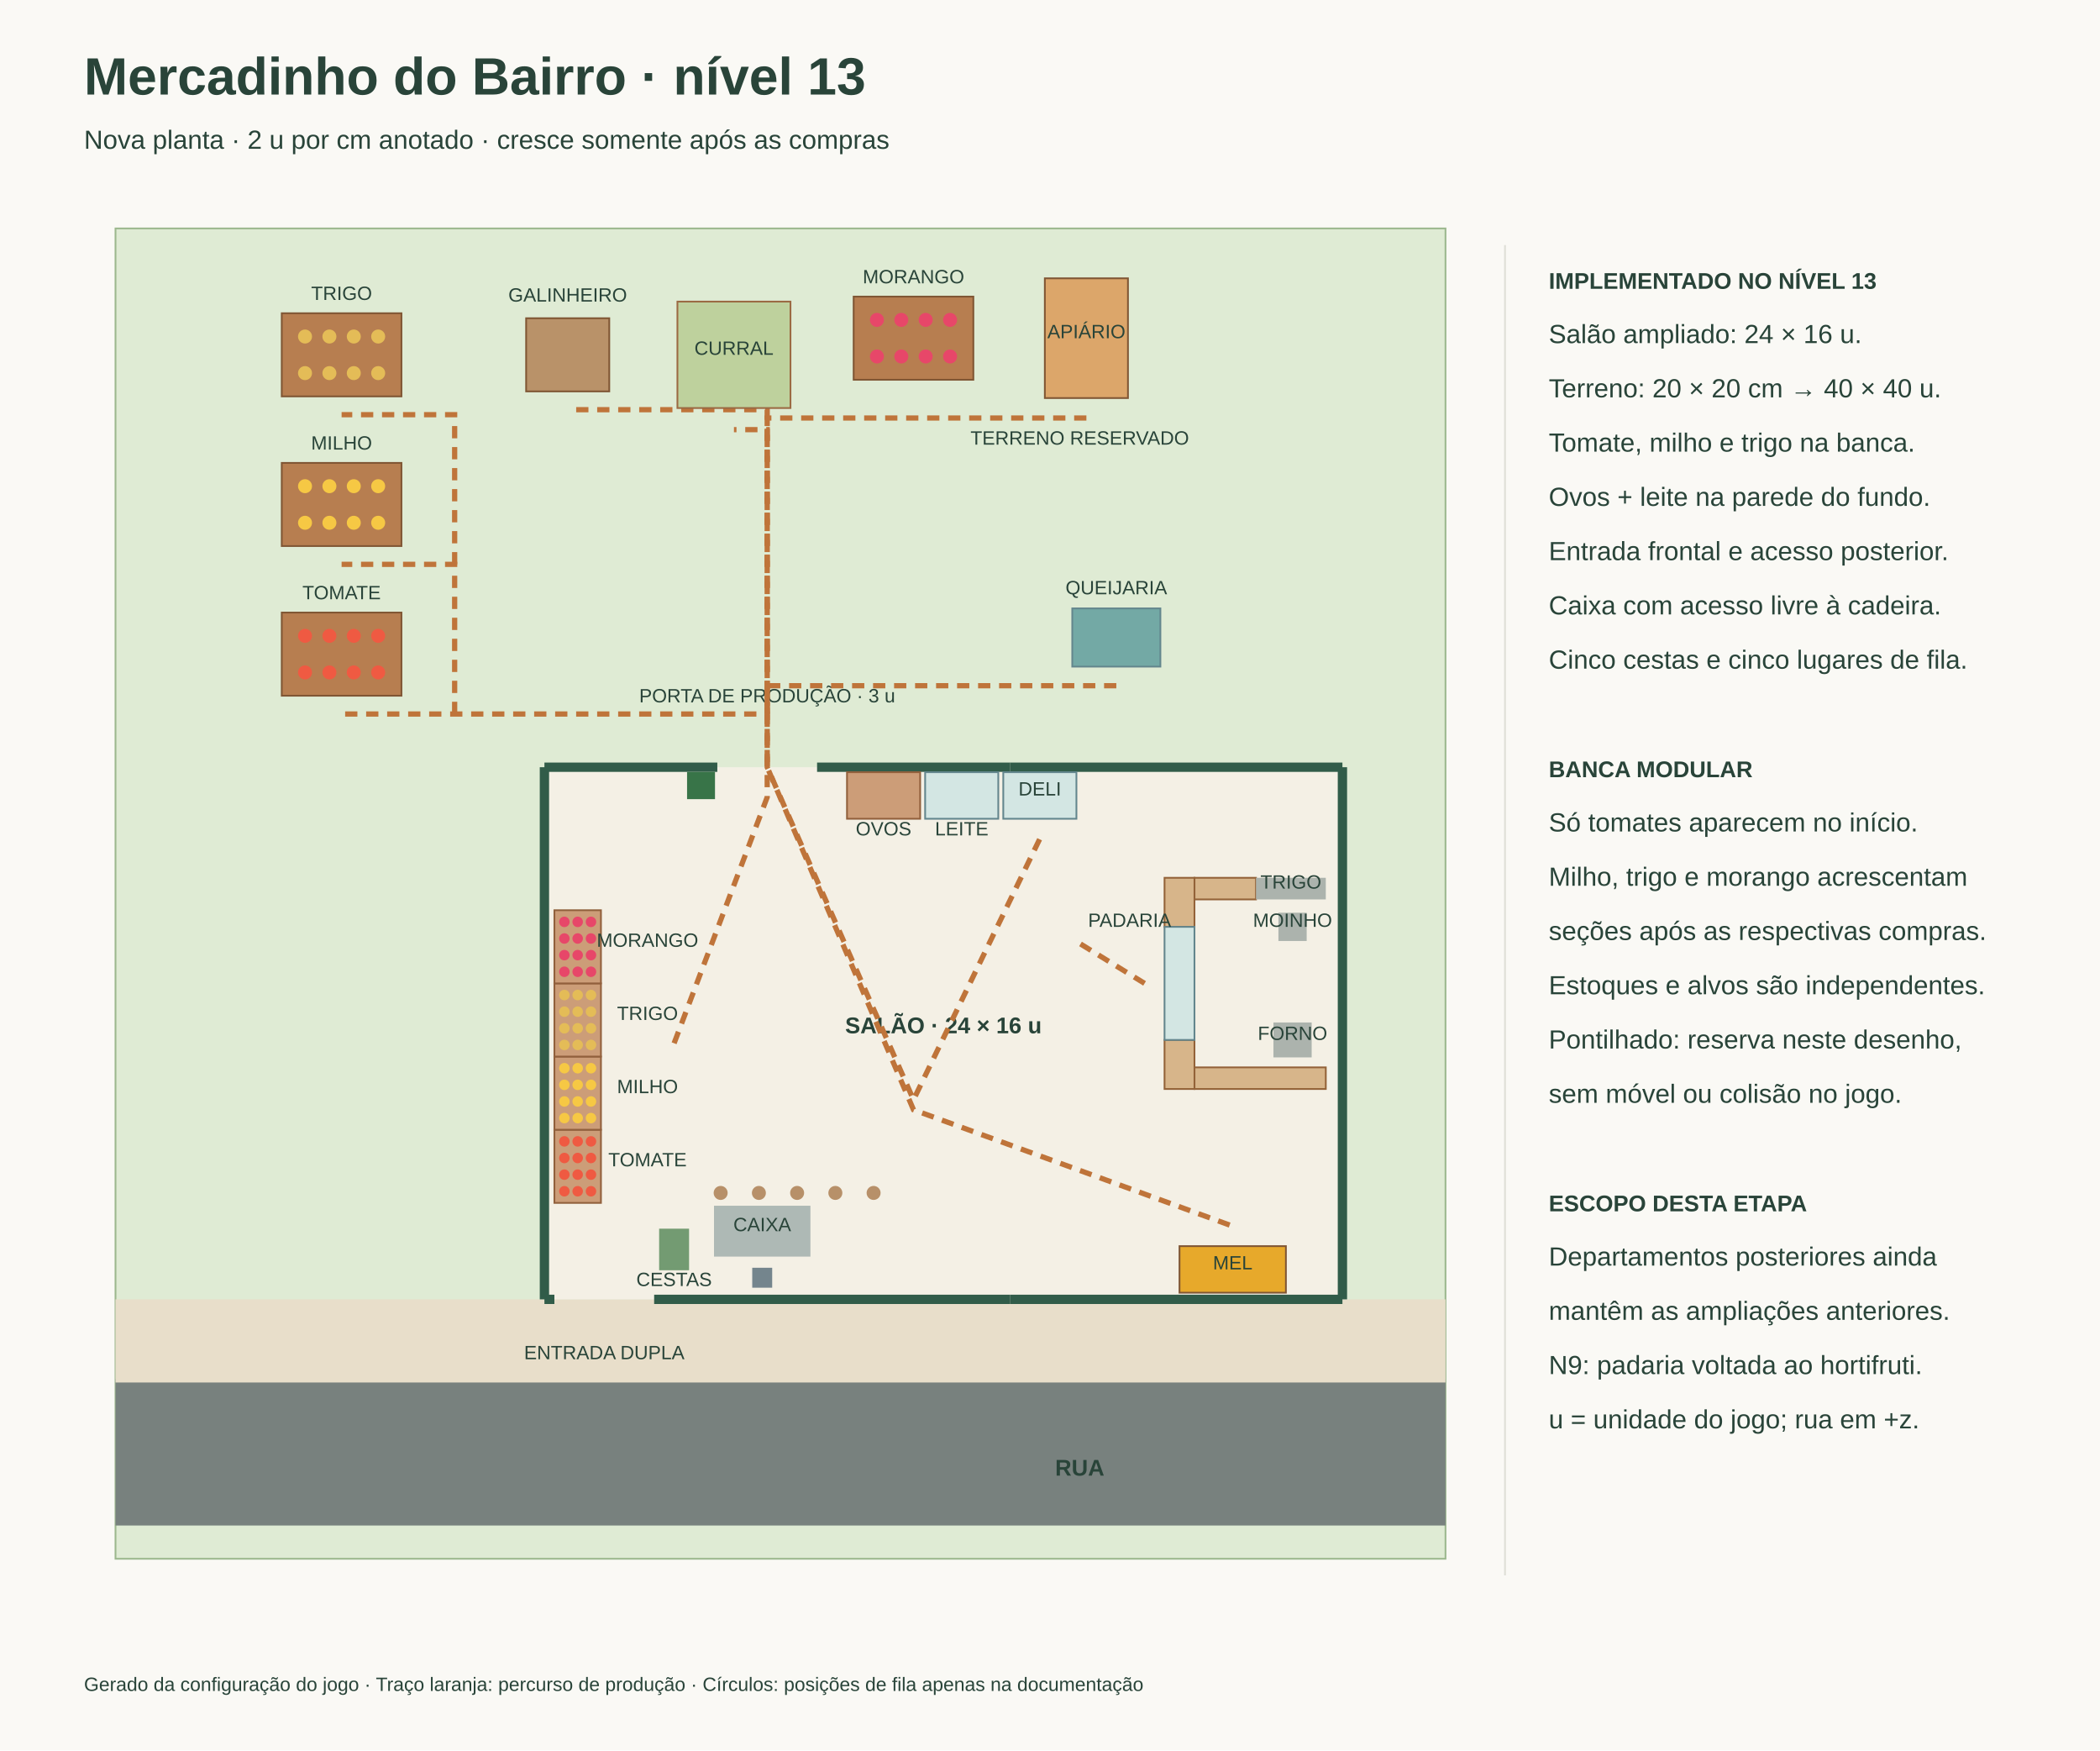
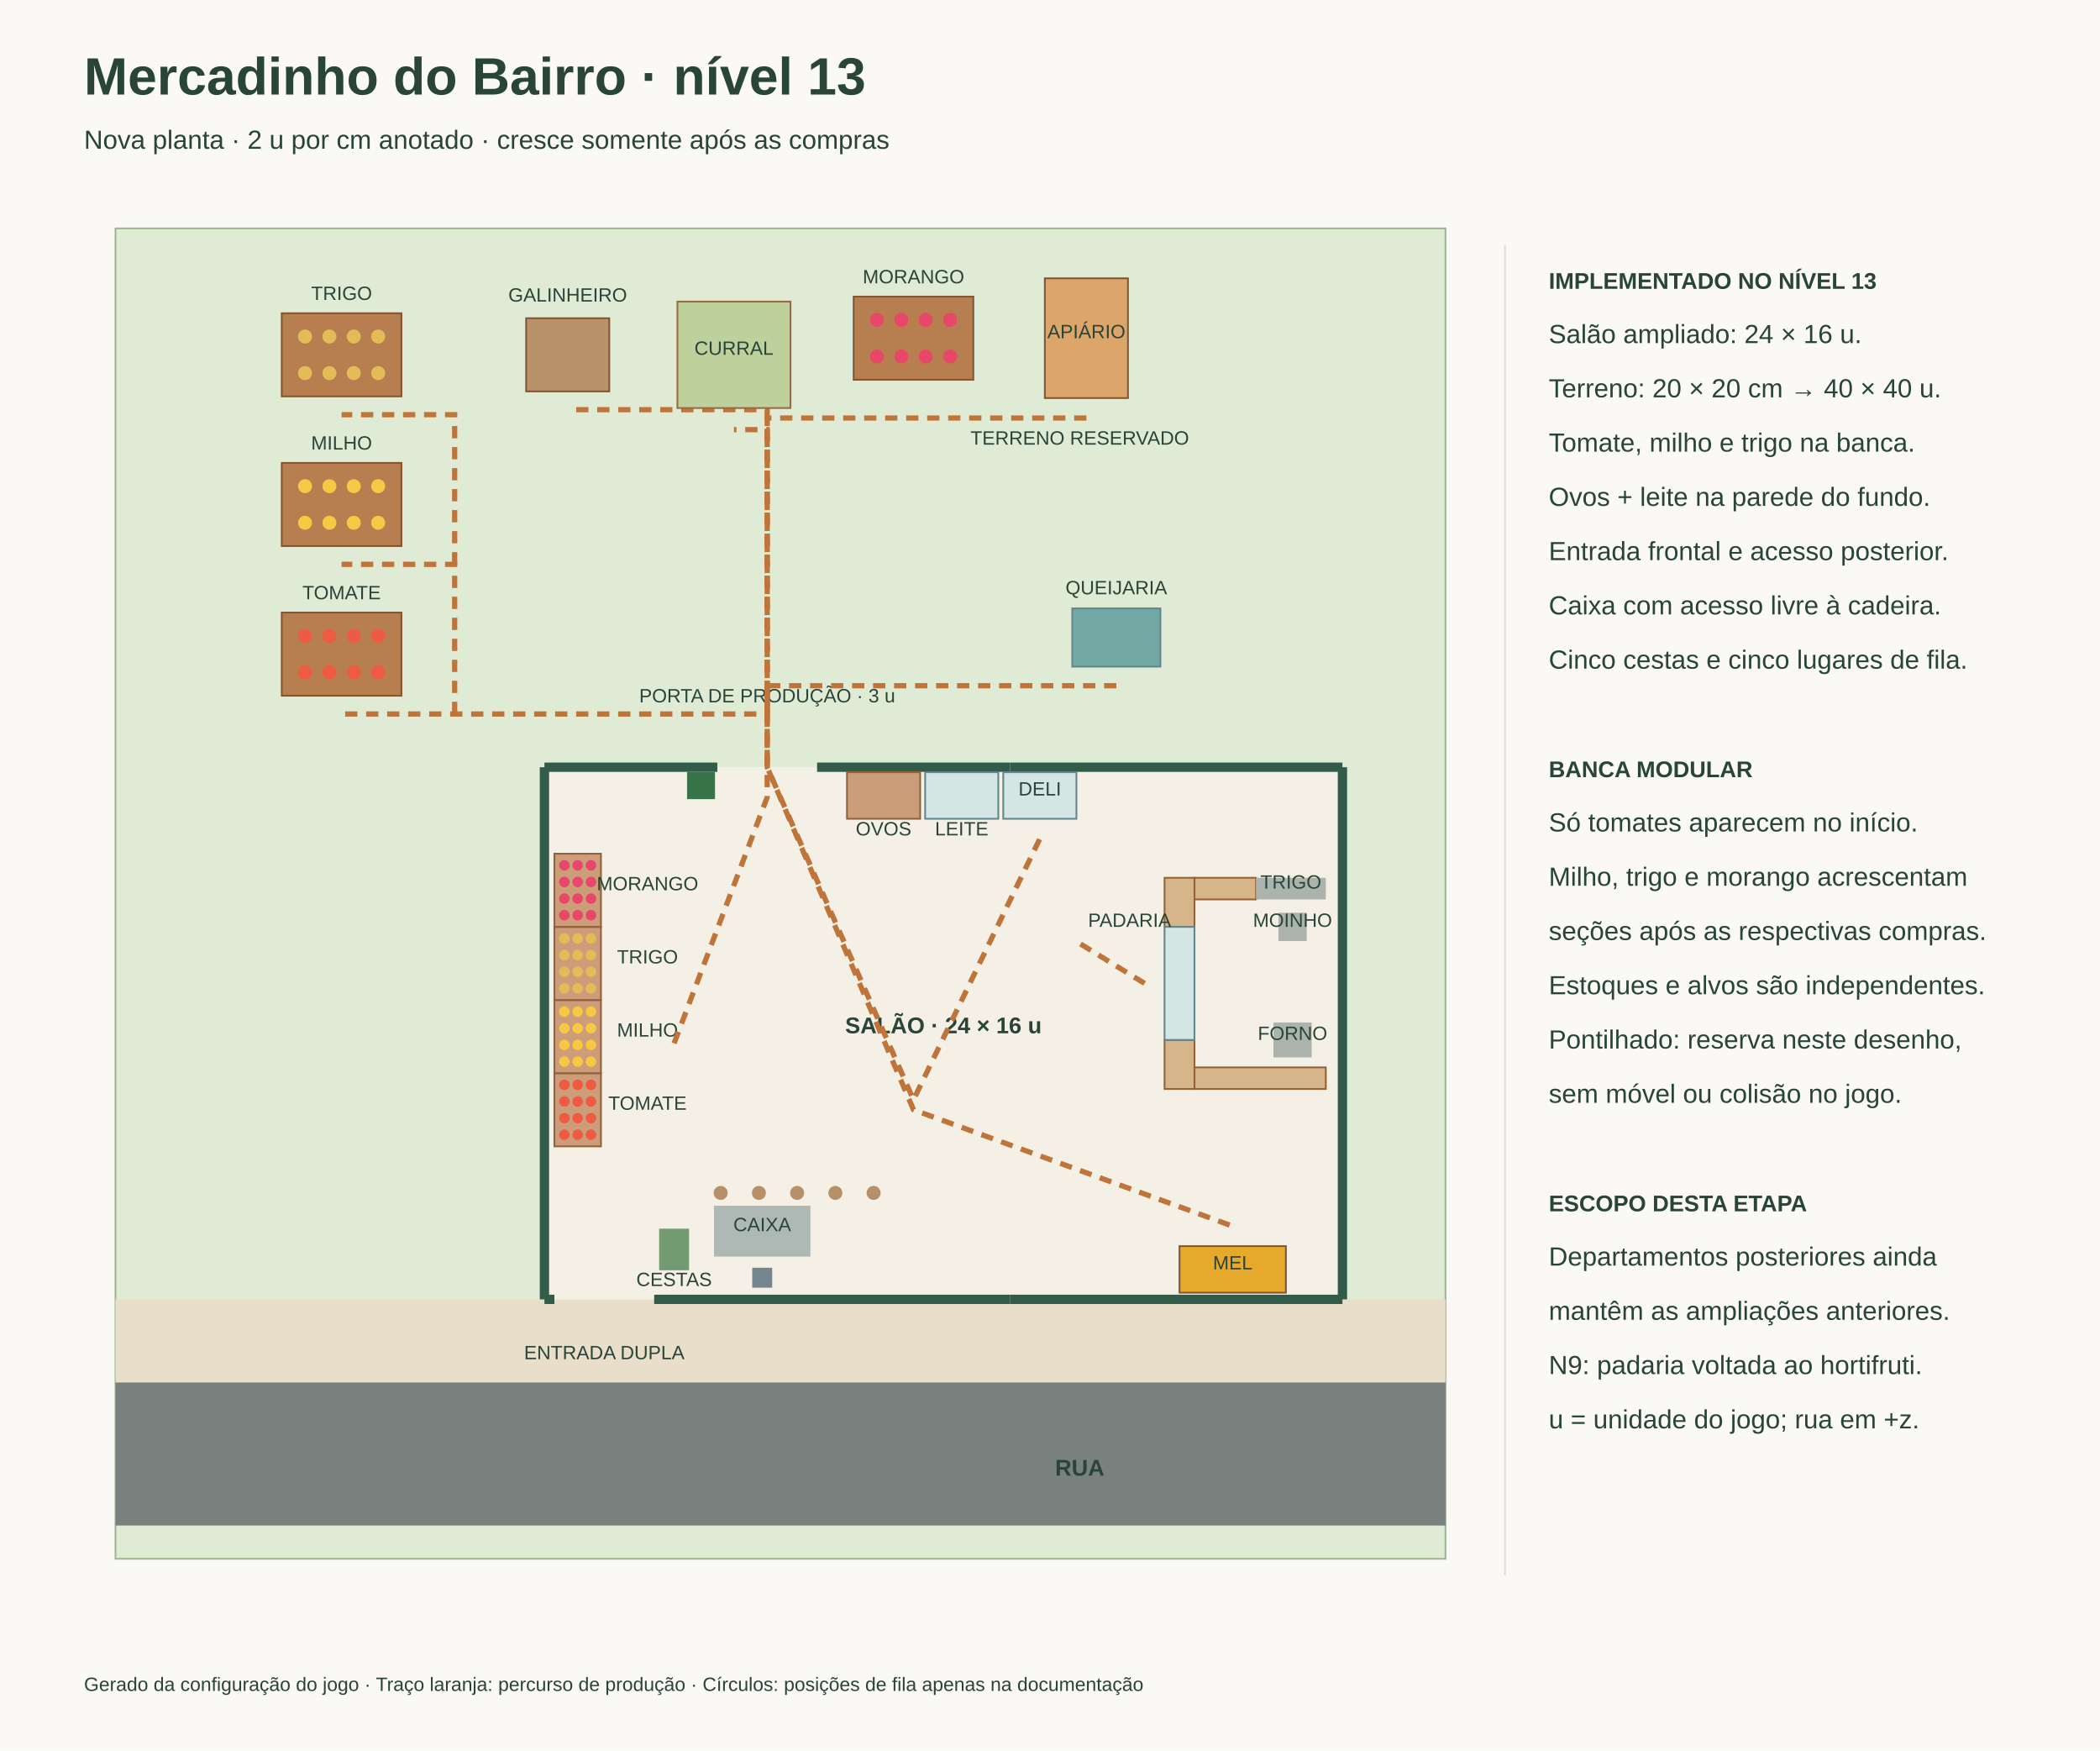
<svg xmlns="http://www.w3.org/2000/svg" width="1200" height="1000" viewBox="0 0 1200 1000" role="img" aria-labelledby="title desc">
  <style>text{font-family:Arial,sans-serif;fill:#294439}.title{font-size:30px;font-weight:bold}.label{font-size:13px;font-weight:bold}.note{font-size:15px}.small{font-size:11px}.wall{fill:#315c49}.route{fill:none;stroke:#bf743a;stroke-width:3;stroke-dasharray:7 5}</style>
  <rect width="1200" height="1000" fill="#faf9f5" />
  <text x="48" y="54" class="title">Mercadinho do Bairro · nível 13</text>
  <text x="48" y="85" class="note">Nova planta · 2 u por cm anotado · cresce somente após as compras</text>
  <rect x="66" y="130.5" width="760" height="760" fill="#dfebd4" stroke="#9cb88e" />
  <rect x="66" y="787.9" width="760" height="83.6" fill="#78817e" />
  <rect x="66" y="742.3" width="760" height="47.5" fill="#e8deca" />
  <text x="617" y="843" text-anchor="middle" class="label">RUA</text>
  <rect x="311.1" y="438.3" width="456" height="304" fill="#f4f0e5" />
  <rect x="311.1" y="435.64" width="98.8" height="5.32" fill="#315c49" />
  <rect x="466.9" y="435.64" width="110.2" height="5.32" fill="#315c49" />
  <rect x="308.44" y="438.3" width="5.32" height="304" fill="#315c49" />
  <rect x="311.1" y="739.64" width="5.7" height="5.32" fill="#315c49" />
  <rect x="373.8" y="739.64" width="203.3" height="5.32" fill="#315c49" />
  <rect x="577.1" y="435.64" width="190" height="5.32" fill="#315c49" />
  <rect x="577.1" y="739.64" width="190" height="5.32" fill="#315c49" />
  <rect x="764.44" y="438.3" width="5.32" height="304" fill="#315c49" />
  <rect x="392.61" y="440.96" width="15.96" height="15.58" fill="#387448" />
  <rect x="376.65" y="701.925" width="17.1" height="23.75" fill="#739b72" />
  <text x="385.2" y="734.7" text-anchor="middle" class="small">CESTAS</text>
  <rect x="408" y="688.815" width="55.1" height="29.07" fill="#aeb9b5" />
  <text x="435.55" y="703.35" text-anchor="middle" class="small">CAIXA</text>
  <rect x="429.85" y="724.25" width="11.4" height="11.4" fill="#74858d" />
-   <rect x="316.8" y="645.4" width="26.6" height="41.8" fill="#cc9d78" stroke="#91603c" />
-   <circle cx="322.5" cy="652.05" r="3" fill="#ef5a42" />
-   <circle cx="330.1" cy="652.05" r="3" fill="#ef5a42" />
-   <circle cx="337.7" cy="652.05" r="3" fill="#ef5a42" />
-   <circle cx="322.5" cy="661.55" r="3" fill="#ef5a42" />
-   <circle cx="330.1" cy="661.55" r="3" fill="#ef5a42" />
-   <circle cx="337.7" cy="661.55" r="3" fill="#ef5a42" />
-   <circle cx="322.5" cy="671.05" r="3" fill="#ef5a42" />
-   <circle cx="330.1" cy="671.05" r="3" fill="#ef5a42" />
-   <circle cx="337.7" cy="671.05" r="3" fill="#ef5a42" />
-   <circle cx="322.5" cy="680.55" r="3" fill="#ef5a42" />
-   <circle cx="330.1" cy="680.55" r="3" fill="#ef5a42" />
-   <circle cx="337.7" cy="680.55" r="3" fill="#ef5a42" />
-   <text x="370" y="666.3" text-anchor="middle" class="small">TOMATE</text>
+   <rect x="316.8" y="613.1" width="26.6" height="41.8" fill="#cc9d78" stroke="#91603c" />
+   <circle cx="322.5" cy="619.75" r="3" fill="#ef5a42" />
+   <circle cx="330.1" cy="619.75" r="3" fill="#ef5a42" />
+   <circle cx="337.7" cy="619.75" r="3" fill="#ef5a42" />
+   <circle cx="322.5" cy="629.25" r="3" fill="#ef5a42" />
+   <circle cx="330.1" cy="629.25" r="3" fill="#ef5a42" />
+   <circle cx="337.7" cy="629.25" r="3" fill="#ef5a42" />
+   <circle cx="322.5" cy="638.75" r="3" fill="#ef5a42" />
+   <circle cx="330.1" cy="638.75" r="3" fill="#ef5a42" />
+   <circle cx="337.7" cy="638.75" r="3" fill="#ef5a42" />
+   <circle cx="322.5" cy="648.25" r="3" fill="#ef5a42" />
+   <circle cx="330.1" cy="648.25" r="3" fill="#ef5a42" />
+   <circle cx="337.7" cy="648.25" r="3" fill="#ef5a42" />
+   <text x="370" y="634" text-anchor="middle" class="small">TOMATE</text>
  <rect x="161" y="349.95" width="68.4" height="47.5" fill="#b77e50" stroke="#805634" />
  <circle cx="174.3" cy="363.25" r="4" fill="#ef5a42" />
  <circle cx="188.233" cy="363.25" r="4" fill="#ef5a42" />
  <circle cx="202.167" cy="363.25" r="4" fill="#ef5a42" />
  <circle cx="216.1" cy="363.25" r="4" fill="#ef5a42" />
  <circle cx="174.3" cy="384.15" r="4" fill="#ef5a42" />
  <circle cx="188.233" cy="384.15" r="4" fill="#ef5a42" />
  <circle cx="202.167" cy="384.15" r="4" fill="#ef5a42" />
  <circle cx="216.1" cy="384.15" r="4" fill="#ef5a42" />
  <text x="195.2" y="342.35" text-anchor="middle" class="small">TOMATE</text>
-   <rect x="316.8" y="603.6" width="26.6" height="41.8" fill="#cc9d78" stroke="#91603c" />
-   <circle cx="322.5" cy="610.25" r="3" fill="#f6c844" />
-   <circle cx="330.1" cy="610.25" r="3" fill="#f6c844" />
-   <circle cx="337.7" cy="610.25" r="3" fill="#f6c844" />
-   <circle cx="322.5" cy="619.75" r="3" fill="#f6c844" />
-   <circle cx="330.1" cy="619.75" r="3" fill="#f6c844" />
-   <circle cx="337.7" cy="619.75" r="3" fill="#f6c844" />
-   <circle cx="322.5" cy="629.25" r="3" fill="#f6c844" />
-   <circle cx="330.1" cy="629.25" r="3" fill="#f6c844" />
-   <circle cx="337.7" cy="629.25" r="3" fill="#f6c844" />
-   <circle cx="322.5" cy="638.75" r="3" fill="#f6c844" />
-   <circle cx="330.1" cy="638.75" r="3" fill="#f6c844" />
-   <circle cx="337.7" cy="638.75" r="3" fill="#f6c844" />
-   <text x="370" y="624.5" text-anchor="middle" class="small">MILHO</text>
+   <rect x="316.8" y="571.3" width="26.6" height="41.8" fill="#cc9d78" stroke="#91603c" />
+   <circle cx="322.5" cy="577.95" r="3" fill="#f6c844" />
+   <circle cx="330.1" cy="577.95" r="3" fill="#f6c844" />
+   <circle cx="337.7" cy="577.95" r="3" fill="#f6c844" />
+   <circle cx="322.5" cy="587.45" r="3" fill="#f6c844" />
+   <circle cx="330.1" cy="587.45" r="3" fill="#f6c844" />
+   <circle cx="337.7" cy="587.45" r="3" fill="#f6c844" />
+   <circle cx="322.5" cy="596.95" r="3" fill="#f6c844" />
+   <circle cx="330.1" cy="596.95" r="3" fill="#f6c844" />
+   <circle cx="337.7" cy="596.95" r="3" fill="#f6c844" />
+   <circle cx="322.5" cy="606.45" r="3" fill="#f6c844" />
+   <circle cx="330.1" cy="606.45" r="3" fill="#f6c844" />
+   <circle cx="337.7" cy="606.45" r="3" fill="#f6c844" />
+   <text x="370" y="592.2" text-anchor="middle" class="small">MILHO</text>
  <rect x="161" y="264.45" width="68.4" height="47.5" fill="#b77e50" stroke="#805634" />
  <circle cx="174.3" cy="277.75" r="4" fill="#f6c844" />
  <circle cx="188.233" cy="277.75" r="4" fill="#f6c844" />
  <circle cx="202.167" cy="277.75" r="4" fill="#f6c844" />
  <circle cx="216.1" cy="277.75" r="4" fill="#f6c844" />
  <circle cx="174.3" cy="298.65" r="4" fill="#f6c844" />
  <circle cx="188.233" cy="298.65" r="4" fill="#f6c844" />
  <circle cx="202.167" cy="298.65" r="4" fill="#f6c844" />
  <circle cx="216.1" cy="298.65" r="4" fill="#f6c844" />
  <text x="195.2" y="256.85" text-anchor="middle" class="small">MILHO</text>
-   <rect x="316.8" y="561.8" width="26.6" height="41.8" fill="#cc9d78" stroke="#91603c" />
-   <circle cx="322.5" cy="568.45" r="3" fill="#e4bc57" />
-   <circle cx="330.1" cy="568.45" r="3" fill="#e4bc57" />
-   <circle cx="337.7" cy="568.45" r="3" fill="#e4bc57" />
-   <circle cx="322.5" cy="577.95" r="3" fill="#e4bc57" />
-   <circle cx="330.1" cy="577.95" r="3" fill="#e4bc57" />
-   <circle cx="337.7" cy="577.95" r="3" fill="#e4bc57" />
-   <circle cx="322.5" cy="587.45" r="3" fill="#e4bc57" />
-   <circle cx="330.1" cy="587.45" r="3" fill="#e4bc57" />
-   <circle cx="337.7" cy="587.45" r="3" fill="#e4bc57" />
-   <circle cx="322.5" cy="596.95" r="3" fill="#e4bc57" />
-   <circle cx="330.1" cy="596.95" r="3" fill="#e4bc57" />
-   <circle cx="337.7" cy="596.95" r="3" fill="#e4bc57" />
-   <text x="370" y="582.7" text-anchor="middle" class="small">TRIGO</text>
+   <rect x="316.8" y="529.5" width="26.6" height="41.8" fill="#cc9d78" stroke="#91603c" />
+   <circle cx="322.5" cy="536.15" r="3" fill="#e4bc57" />
+   <circle cx="330.1" cy="536.15" r="3" fill="#e4bc57" />
+   <circle cx="337.7" cy="536.15" r="3" fill="#e4bc57" />
+   <circle cx="322.5" cy="545.65" r="3" fill="#e4bc57" />
+   <circle cx="330.1" cy="545.65" r="3" fill="#e4bc57" />
+   <circle cx="337.7" cy="545.65" r="3" fill="#e4bc57" />
+   <circle cx="322.5" cy="555.15" r="3" fill="#e4bc57" />
+   <circle cx="330.1" cy="555.15" r="3" fill="#e4bc57" />
+   <circle cx="337.7" cy="555.15" r="3" fill="#e4bc57" />
+   <circle cx="322.5" cy="564.65" r="3" fill="#e4bc57" />
+   <circle cx="330.1" cy="564.65" r="3" fill="#e4bc57" />
+   <circle cx="337.7" cy="564.65" r="3" fill="#e4bc57" />
+   <text x="370" y="550.4" text-anchor="middle" class="small">TRIGO</text>
  <rect x="161" y="178.95" width="68.4" height="47.5" fill="#b77e50" stroke="#805634" />
  <circle cx="174.3" cy="192.25" r="4" fill="#e4bc57" />
  <circle cx="188.233" cy="192.25" r="4" fill="#e4bc57" />
  <circle cx="202.167" cy="192.25" r="4" fill="#e4bc57" />
  <circle cx="216.1" cy="192.25" r="4" fill="#e4bc57" />
  <circle cx="174.3" cy="213.15" r="4" fill="#e4bc57" />
  <circle cx="188.233" cy="213.15" r="4" fill="#e4bc57" />
  <circle cx="202.167" cy="213.15" r="4" fill="#e4bc57" />
  <circle cx="216.1" cy="213.15" r="4" fill="#e4bc57" />
  <text x="195.2" y="171.35" text-anchor="middle" class="small">TRIGO</text>
-   <rect x="316.8" y="520" width="26.6" height="41.8" fill="#cc9d78" stroke="#91603c" />
-   <circle cx="322.5" cy="526.65" r="3" fill="#e74769" />
-   <circle cx="330.1" cy="526.65" r="3" fill="#e74769" />
-   <circle cx="337.7" cy="526.65" r="3" fill="#e74769" />
-   <circle cx="322.5" cy="536.15" r="3" fill="#e74769" />
-   <circle cx="330.1" cy="536.15" r="3" fill="#e74769" />
-   <circle cx="337.7" cy="536.15" r="3" fill="#e74769" />
-   <circle cx="322.5" cy="545.65" r="3" fill="#e74769" />
-   <circle cx="330.1" cy="545.65" r="3" fill="#e74769" />
-   <circle cx="337.7" cy="545.65" r="3" fill="#e74769" />
-   <circle cx="322.5" cy="555.15" r="3" fill="#e74769" />
-   <circle cx="330.1" cy="555.15" r="3" fill="#e74769" />
-   <circle cx="337.7" cy="555.15" r="3" fill="#e74769" />
-   <text x="370" y="540.9" text-anchor="middle" class="small">MORANGO</text>
+   <rect x="316.8" y="487.7" width="26.6" height="41.8" fill="#cc9d78" stroke="#91603c" />
+   <circle cx="322.5" cy="494.35" r="3" fill="#e74769" />
+   <circle cx="330.1" cy="494.35" r="3" fill="#e74769" />
+   <circle cx="337.7" cy="494.35" r="3" fill="#e74769" />
+   <circle cx="322.5" cy="503.85" r="3" fill="#e74769" />
+   <circle cx="330.1" cy="503.85" r="3" fill="#e74769" />
+   <circle cx="337.7" cy="503.85" r="3" fill="#e74769" />
+   <circle cx="322.5" cy="513.35" r="3" fill="#e74769" />
+   <circle cx="330.1" cy="513.35" r="3" fill="#e74769" />
+   <circle cx="337.7" cy="513.35" r="3" fill="#e74769" />
+   <circle cx="322.5" cy="522.85" r="3" fill="#e74769" />
+   <circle cx="330.1" cy="522.85" r="3" fill="#e74769" />
+   <circle cx="337.7" cy="522.85" r="3" fill="#e74769" />
+   <text x="370" y="508.6" text-anchor="middle" class="small">MORANGO</text>
  <rect x="487.8" y="169.45" width="68.4" height="47.5" fill="#b77e50" stroke="#805634" />
  <circle cx="501.1" cy="182.75" r="4" fill="#e74769" />
  <circle cx="515.033" cy="182.75" r="4" fill="#e74769" />
  <circle cx="528.967" cy="182.75" r="4" fill="#e74769" />
  <circle cx="542.9" cy="182.75" r="4" fill="#e74769" />
  <circle cx="501.1" cy="203.65" r="4" fill="#e74769" />
  <circle cx="515.033" cy="203.65" r="4" fill="#e74769" />
  <circle cx="528.967" cy="203.65" r="4" fill="#e74769" />
  <circle cx="542.9" cy="203.65" r="4" fill="#e74769" />
  <text x="522" y="161.85" text-anchor="middle" class="small">MORANGO</text>
  <path d="M385.2,596L438.4,455.4L438.4,407.9L195.2,407.9" class="route" />
  <path d="M259.8,322.4L259.8,236.9L195.2,236.9" class="route" />
  <path d="M259.8,407.9L259.8,322.4L195.2,322.4" class="route" />
  <rect x="484" y="441.15" width="41.8" height="26.6" fill="#cc9d78" stroke="#91603c" />
  <text x="504.9" y="477.25" text-anchor="middle" class="small">OVOS</text>
  <rect x="300.65" y="181.8" width="47.5" height="41.8" fill="#b99269" stroke="#805634" />
  <text x="324.4" y="172.3" text-anchor="middle" class="small">GALINHEIRO</text>
  <path d="M438.4,407.9L438.4,234.05L324.4,234.05" class="route" />
  <text x="438.4" y="401.25" text-anchor="middle" class="small">PORTA DE PRODUÇÃO · 3 u</text>
  <rect x="528.65" y="441.15" width="41.8" height="26.6" fill="#d3e6e3" stroke="#63868d" />
  <text x="549.55" y="477.25" text-anchor="middle" class="small">LEITE</text>
  <rect x="387.1" y="172.3" width="64.6" height="60.8" fill="#bed19d" stroke="#9b6a43" />
  <text x="419.4" y="202.7" text-anchor="middle" class="small">CURRAL</text>
  <path d="M438.4,407.9L438.4,245.45L419.4,245.45" class="route" />
  <text x="345.3" y="776.5" text-anchor="middle" class="small">ENTRADA DUPLA</text>
  <circle cx="411.8" cy="681.5" r="4" fill="#b79069" />
  <circle cx="433.65" cy="681.5" r="4" fill="#b79069" />
  <circle cx="455.5" cy="681.5" r="4" fill="#b79069" />
  <circle cx="477.35" cy="681.5" r="4" fill="#b79069" />
  <circle cx="499.2" cy="681.5" r="4" fill="#b79069" />
  <text x="617" y="254" text-anchor="middle" class="small">TERRENO RESERVADO</text>
  <text x="539.1" y="590.3" text-anchor="middle" class="label">SALÃO · 24 × 16 u</text>
  <rect x="682.55" y="609.775" width="75.05" height="12.35" fill="#d7b58a" stroke="#936238" />
  <rect x="682.55" y="501.475" width="35.15" height="12.35" fill="#d7b58a" stroke="#936238" />
  <rect x="665.45" y="501.475" width="17.1" height="28.025" fill="#d7b58a" stroke="#936238" />
  <rect x="665.45" y="594.1" width="17.1" height="28.025" fill="#d7b58a" stroke="#936238" />
  <rect x="665.45" y="529.5" width="17.1" height="64.6" fill="#d3e6e3" stroke="#63868d" />
  <rect x="717.7" y="501.475" width="39.9" height="12.35" fill="#acb3ad" />
  <text x="737.65" y="507.65" text-anchor="middle" class="small">TRIGO</text>
  <rect x="730.525" y="521.425" width="16.15" height="16.15" fill="#acb3ad" />
  <text x="738.6" y="529.5" text-anchor="middle" class="small">MOINHO</text>
  <rect x="727.675" y="584.125" width="21.85" height="19.95" fill="#acb3ad" />
  <text x="738.6" y="594.1" text-anchor="middle" class="small">FORNO</text>
  <text x="645.5" y="529.5" text-anchor="middle" class="small">PADARIA</text>
  <path d="M654.05,561.8L617,539" class="route" />
  <rect x="612.725" y="347.575" width="50.35" height="33.25" fill="#73a9a5" stroke="#63868d" />
  <text x="637.9" y="339.5" text-anchor="middle" class="small">QUEIJARIA</text>
  <rect x="573.3" y="441.15" width="41.8" height="26.6" fill="#d3e6e3" stroke="#63868d" />
  <text x="594.2" y="454.45" text-anchor="middle" class="small">DELI</text>
  <path d="M637.9,391.75L438.4,391.75L438.4,438.3L522,628.3L594.2,479.15" class="route" />
  <rect x="597.05" y="159" width="47.5" height="68.4" fill="#dca66a" stroke="#805634" />
  <text x="620.8" y="193.2" text-anchor="middle" class="small">APIÁRIO</text>
  <rect x="674" y="711.9" width="60.8" height="26.6" fill="#e7a92b" stroke="#805634" />
  <text x="704.4" y="725.2" text-anchor="middle" class="small">MEL</text>
  <path d="M620.8,238.8L438.4,238.8L438.4,438.3L522,634L704.4,700.5" class="route" />
  <path d="M860 140V900" stroke="#dedfd7" />
  <text x="885" y="165" class="label">IMPLEMENTADO NO NÍVEL 13</text>
  <text x="885" y="196" class="note">Salão ampliado: 24 × 16 u.</text>
  <text x="885" y="227" class="note">Terreno: 20 × 20 cm → 40 × 40 u.</text>
  <text x="885" y="258" class="note">Tomate, milho e trigo na banca.</text>
  <text x="885" y="289" class="note">Ovos + leite na parede do fundo.</text>
  <text x="885" y="320" class="note">Entrada frontal e acesso posterior.</text>
  <text x="885" y="351" class="note">Caixa com acesso livre à cadeira.</text>
  <text x="885" y="382" class="note">Cinco cestas e cinco lugares de fila.</text>
  <text x="885" y="413" class="note" />
  <text x="885" y="444" class="label">BANCA MODULAR</text>
  <text x="885" y="475" class="note">Só tomates aparecem no início.</text>
  <text x="885" y="506" class="note">Milho, trigo e morango acrescentam</text>
  <text x="885" y="537" class="note">seções após as respectivas compras.</text>
  <text x="885" y="568" class="note">Estoques e alvos são independentes.</text>
  <text x="885" y="599" class="note">Pontilhado: reserva neste desenho,</text>
  <text x="885" y="630" class="note">sem móvel ou colisão no jogo.</text>
  <text x="885" y="661" class="note" />
  <text x="885" y="692" class="label">ESCOPO DESTA ETAPA</text>
  <text x="885" y="723" class="note">Departamentos posteriores ainda</text>
  <text x="885" y="754" class="note">mantêm as ampliações anteriores.</text>
  <text x="885" y="785" class="note">N9: padaria voltada ao hortifruti.</text>
  <text x="885" y="816" class="note">u = unidade do jogo; rua em +z.</text>
  <text x="48" y="966" class="small">Gerado da configuração do jogo · Traço laranja: percurso de produção · Círculos: posições de fila apenas na documentação</text>
</svg>
